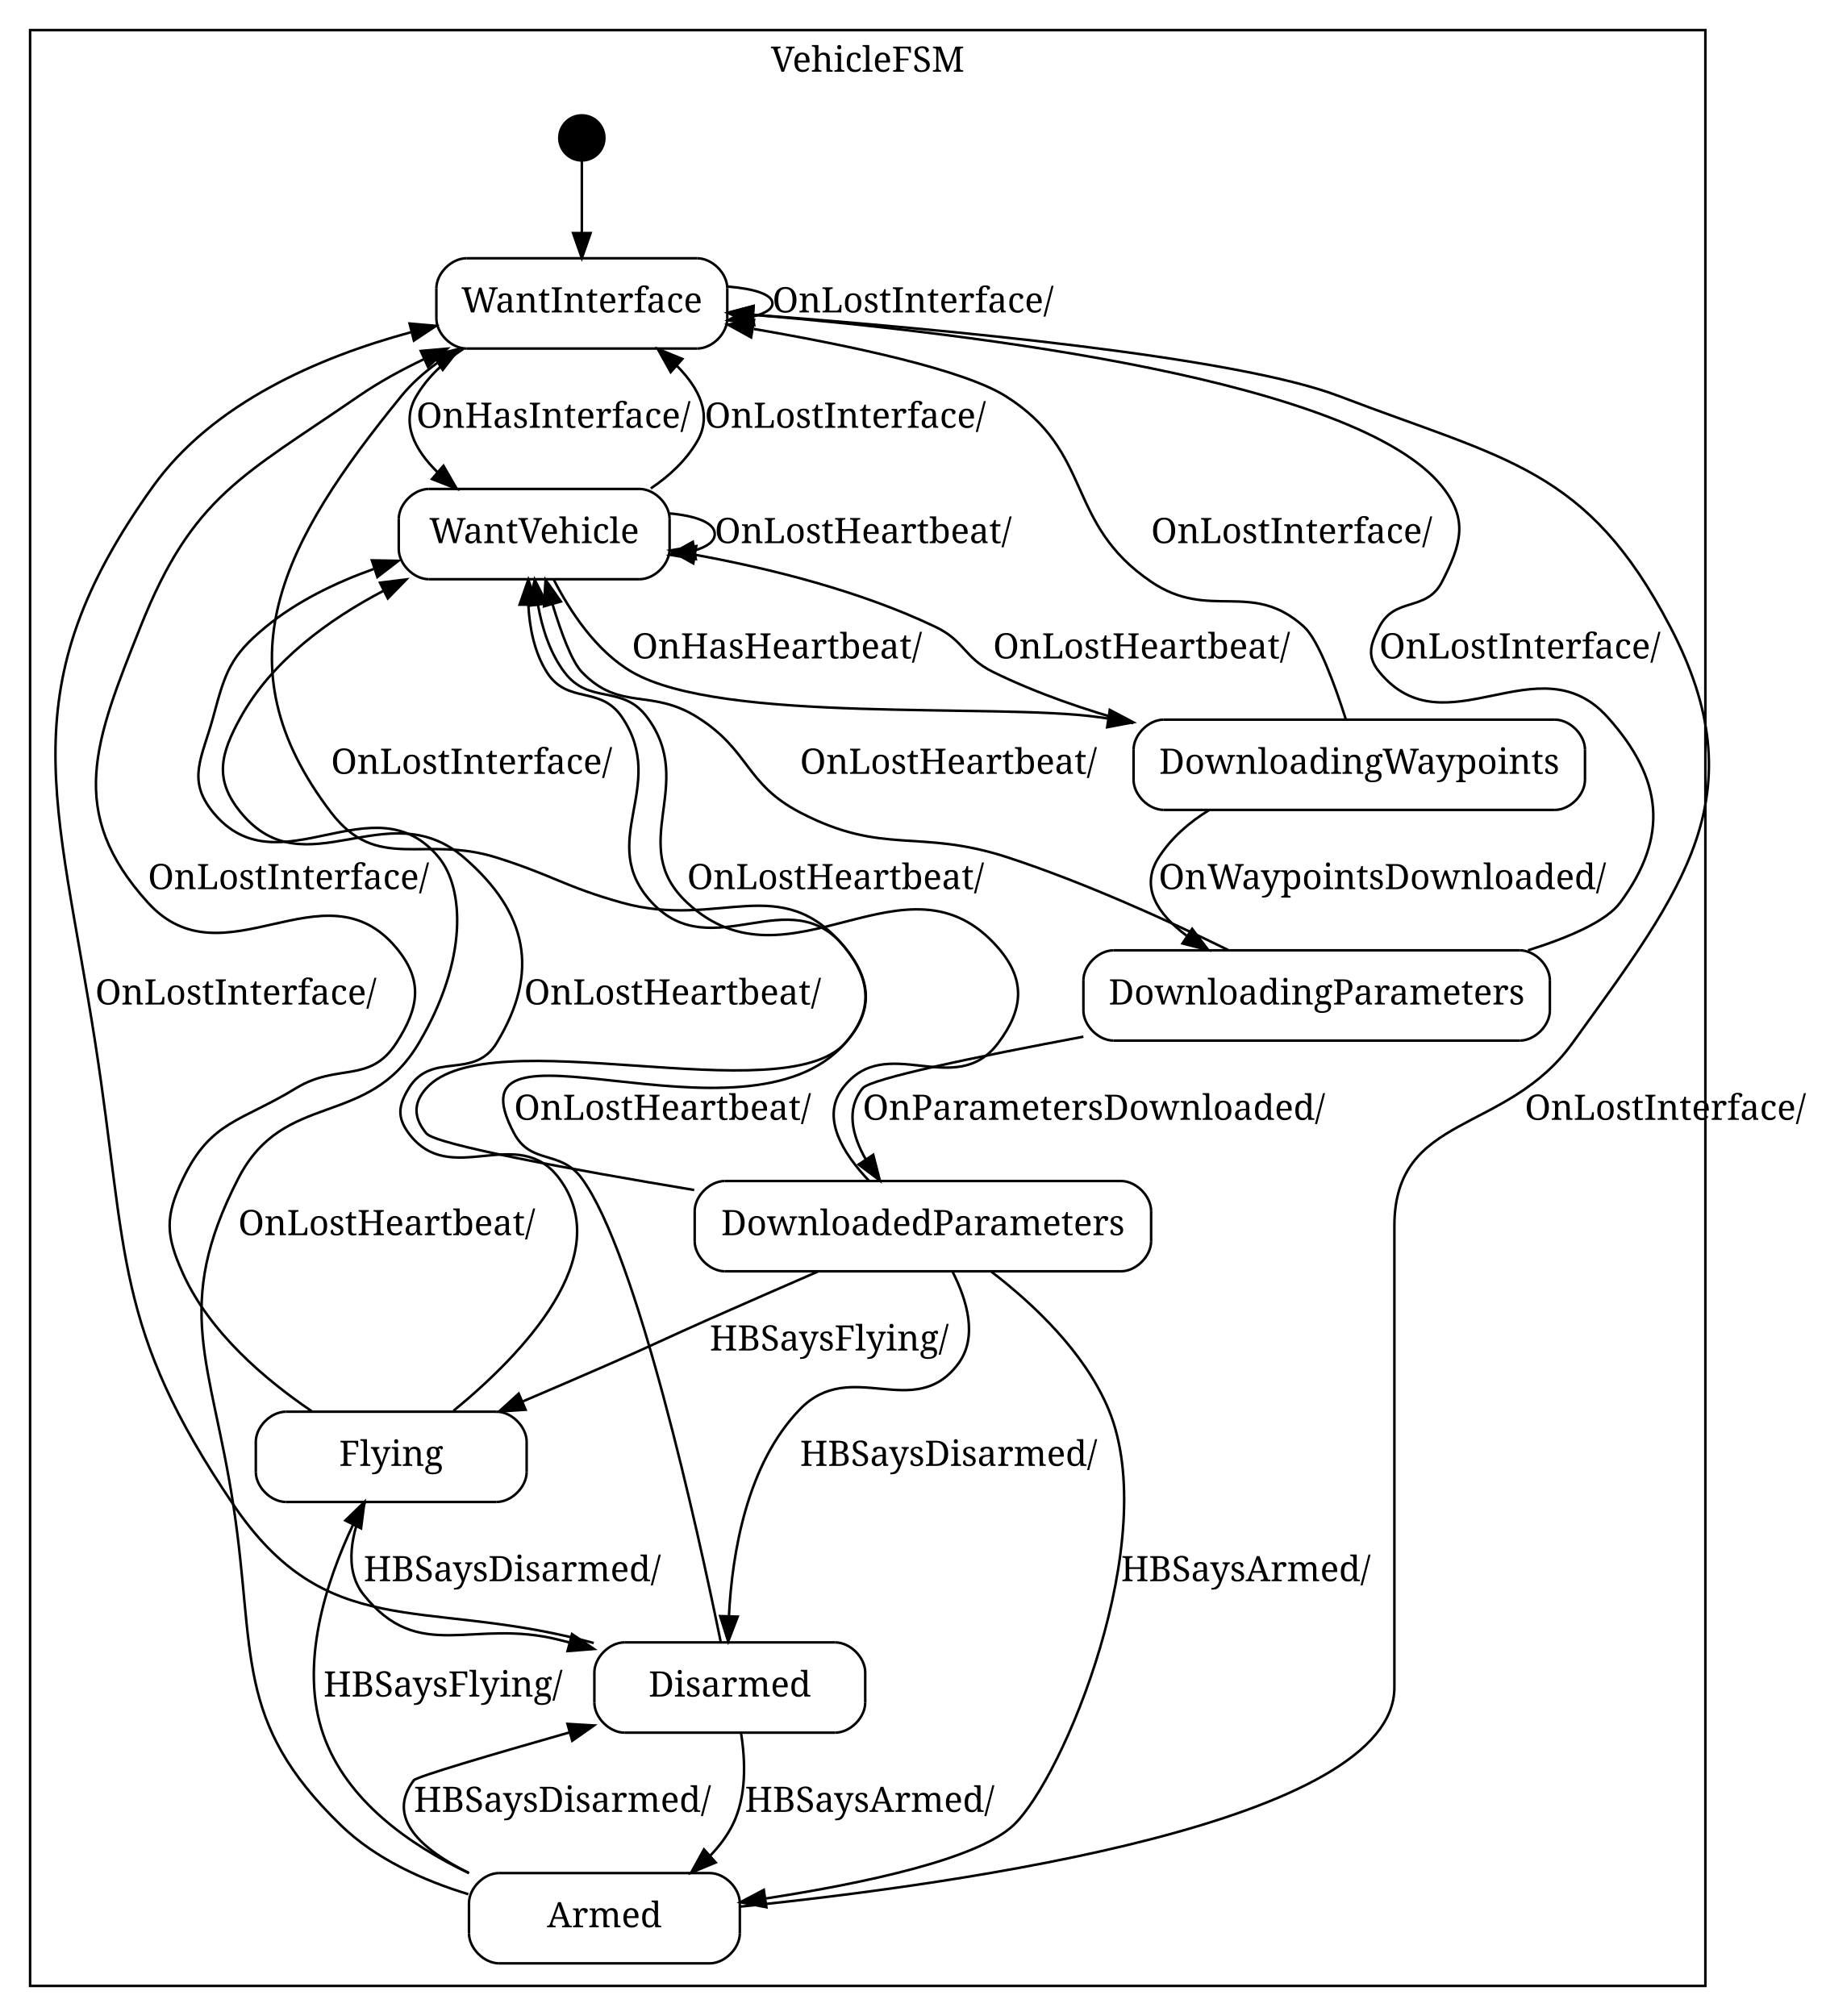
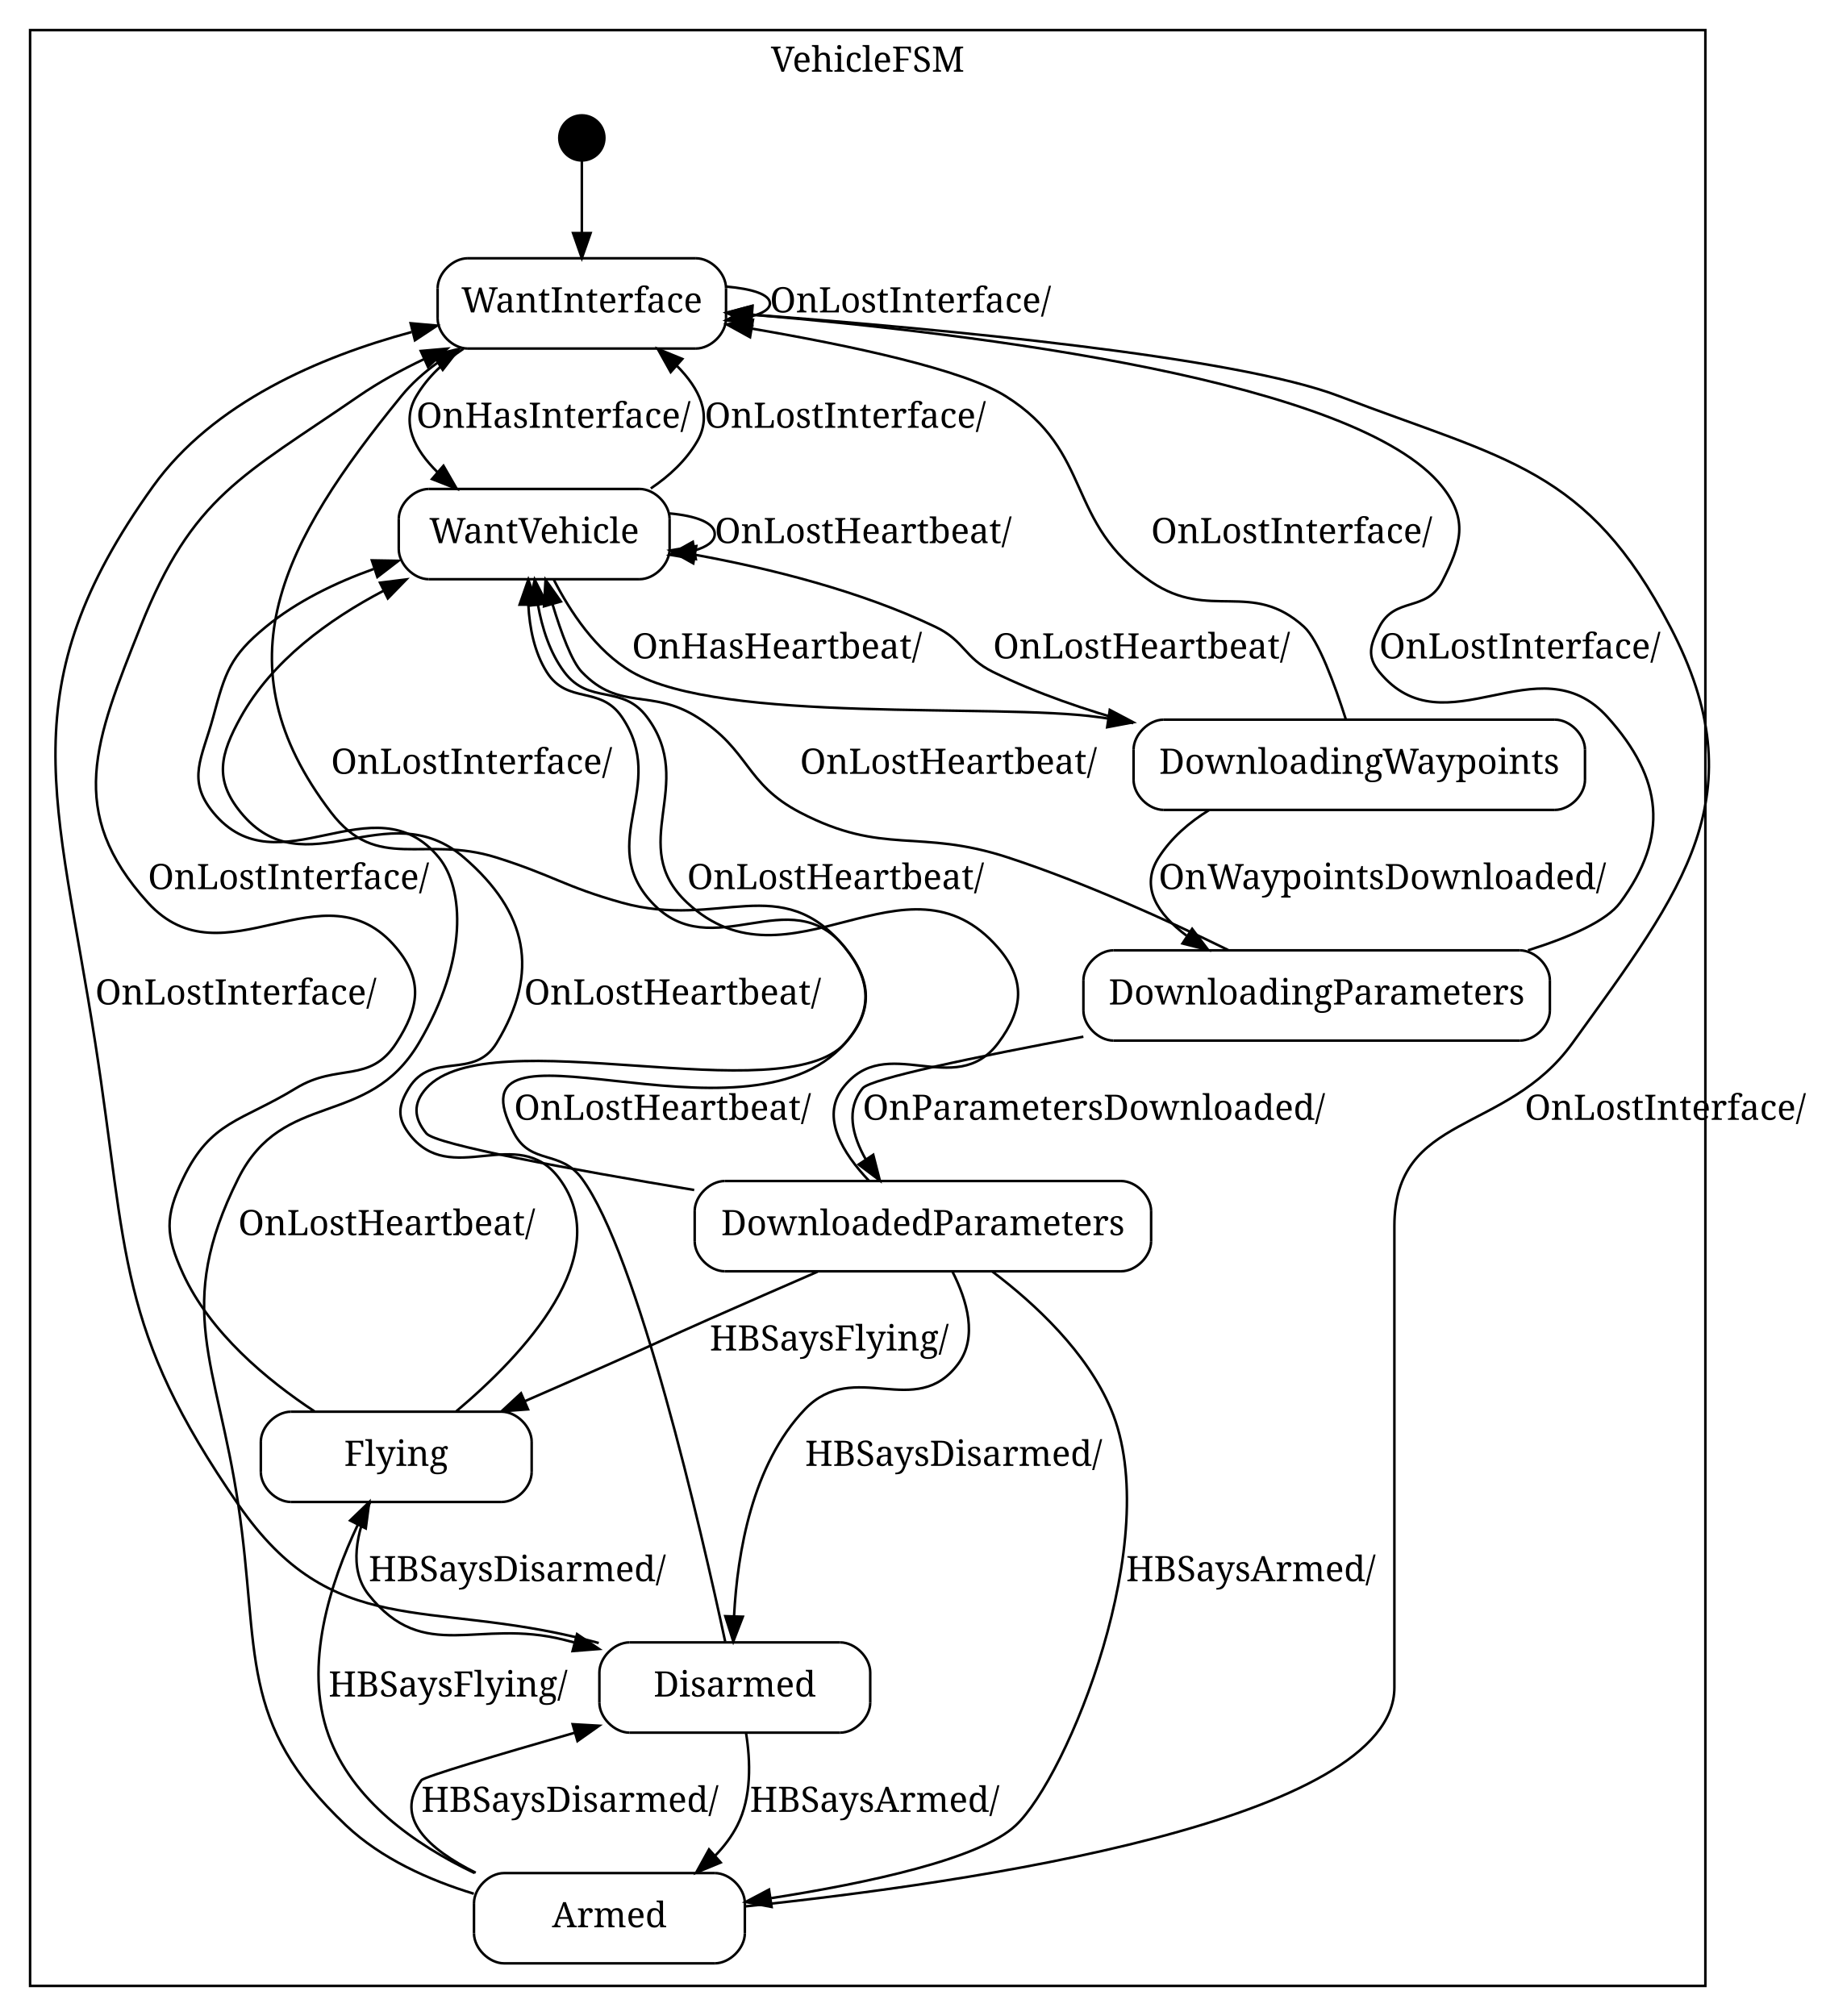
<svg xmlns="http://www.w3.org/2000/svg" width="728pt" height="804pt" viewBox="0.00 0.00 728.00 804.00">
  <g id="graph1" class="graph" transform="scale(1 1) rotate(0) translate(4 800)">
    <polygon fill="white" stroke="white" points="-4,5 -4,-800 725,-800 725,5 -4,5" />
    <g id="graph2" class="cluster">
      <polygon fill="none" stroke="black" points="8,-8 8,-788 676,-788 676,-8 8,-8" />
      <text text-anchor="middle" x="342" y="-771.4" font-family="Times Roman,serif" font-size="14.00">VehicleFSM</text>
    </g>
    <g id="node2" class="node">
-       <polyline fill="none" stroke="black" points="182,-661 274,-661 " />
-       <path fill="none" stroke="black" d="M274,-661C280,-661 286,-667 286,-673" />
-       <polyline fill="none" stroke="black" points="286,-673 286,-685 " />
-       <path fill="none" stroke="black" d="M286,-685C286,-691 280,-697 274,-697" />
-       <polyline fill="none" stroke="black" points="274,-697 182,-697 " />
-       <path fill="none" stroke="black" d="M182,-697C176,-697 170,-691 170,-685" />
-       <polyline fill="none" stroke="black" points="170,-685 170,-673 " />
-       <path fill="none" stroke="black" d="M170,-673C170,-667 176,-661 182,-661" />
+       <polyline fill="none" stroke="black" points="182.5,-661 273.5,-661 " />
+       <path fill="none" stroke="black" d="M273.5,-661C279.5,-661 285.5,-667 285.5,-673" />
+       <polyline fill="none" stroke="black" points="285.5,-673 285.5,-685 " />
+       <path fill="none" stroke="black" d="M285.5,-685C285.5,-691 279.5,-697 273.5,-697" />
+       <polyline fill="none" stroke="black" points="273.5,-697 182.5,-697 " />
+       <path fill="none" stroke="black" d="M182.5,-697C176.5,-697 170.5,-691 170.5,-685" />
+       <polyline fill="none" stroke="black" points="170.5,-685 170.5,-673 " />
+       <path fill="none" stroke="black" d="M170.5,-673C170.5,-667 176.5,-661 182.5,-661" />
      <text text-anchor="middle" x="228" y="-675.4" font-family="Times Roman,serif" font-size="14.00">WantInterface</text>
    </g>
    <g id="edge5" class="edge">
-       <path fill="none" stroke="black" d="M286.312,-685.707C296.726,-684.835 304,-682.6 304,-679 304,-676.75 301.159,-675.033 296.485,-673.849" />
-       <polygon fill="black" stroke="black" points="296.726,-670.345 286.312,-672.293 295.667,-677.265 296.726,-670.345" />
-       <text text-anchor="start" x="304" y="-675.4" font-family="Times Roman,serif" font-size="14.00">OnLostInterface/</text>
+       <path fill="none" stroke="black" d="M285.544,-685.707C295.822,-684.835 303,-682.6 303,-679 303,-676.75 300.196,-675.033 295.584,-673.849" />
+       <polygon fill="black" stroke="black" points="295.963,-670.366 285.544,-672.293 294.89,-677.283 295.963,-670.366" />
+       <text text-anchor="start" x="303" y="-675.4" font-family="Times Roman,serif" font-size="14.00">OnLostInterface/</text>
    </g>
    <g id="node3" class="node">
      <polyline fill="none" stroke="black" points="167,-569 251,-569 " />
      <path fill="none" stroke="black" d="M251,-569C257,-569 263,-575 263,-581" />
      <polyline fill="none" stroke="black" points="263,-581 263,-593 " />
      <path fill="none" stroke="black" d="M263,-593C263,-599 257,-605 251,-605" />
      <polyline fill="none" stroke="black" points="251,-605 167,-605 " />
      <path fill="none" stroke="black" d="M167,-605C161,-605 155,-599 155,-593" />
      <polyline fill="none" stroke="black" points="155,-593 155,-581 " />
      <path fill="none" stroke="black" d="M155,-581C155,-575 161,-569 167,-569" />
      <text text-anchor="middle" x="209" y="-583.4" font-family="Times Roman,serif" font-size="14.00">WantVehicle</text>
    </g>
    <g id="edge3" class="edge">
      <path fill="none" stroke="black" d="M180.801,-660.915C173.288,-655.931 166.515,-649.707 162,-642 155.727,-631.291 161.298,-620.655 170.506,-611.631" />
      <polygon fill="black" stroke="black" points="172.829,-614.249 178.12,-605.07 168.26,-608.947 172.829,-614.249" />
      <text text-anchor="start" x="162" y="-629.4" font-family="Times Roman,serif" font-size="14.00">OnHasInterface/</text>
    </g>
    <g id="edge11" class="edge">
      <path fill="none" stroke="black" d="M255.497,-605.205C262.895,-610.178 269.562,-616.367 274,-624 280.122,-634.529 274.845,-645.044 265.988,-654.018" />
      <polygon fill="black" stroke="black" points="263.433,-651.605 258.266,-660.855 268.073,-656.846 263.433,-651.605" />
      <text text-anchor="start" x="277" y="-629.4" font-family="Times Roman,serif" font-size="14.00">OnLostInterface/</text>
    </g>
    <g id="edge9" class="edge">
      <path fill="none" stroke="black" d="M263.007,-595.241C273.529,-594.284 281,-591.537 281,-587 281,-584.093 277.934,-581.921 272.964,-580.484" />
      <polygon fill="black" stroke="black" points="273.458,-577.018 263.007,-578.759 272.263,-583.915 273.458,-577.018" />
      <text text-anchor="start" x="281" y="-583.4" font-family="Times Roman,serif" font-size="14.00">OnLostHeartbeat/</text>
    </g>
    <g id="node4" class="node">
      <polyline fill="none" stroke="black" points="460,-477 616,-477 " />
      <path fill="none" stroke="black" d="M616,-477C622,-477 628,-483 628,-489" />
      <polyline fill="none" stroke="black" points="628,-489 628,-501 " />
      <path fill="none" stroke="black" d="M628,-501C628,-507 622,-513 616,-513" />
      <polyline fill="none" stroke="black" points="616,-513 460,-513 " />
      <path fill="none" stroke="black" d="M460,-513C454,-513 448,-507 448,-501" />
      <polyline fill="none" stroke="black" points="448,-501 448,-489 " />
      <path fill="none" stroke="black" d="M448,-489C448,-483 454,-477 460,-477" />
      <text text-anchor="middle" x="538" y="-491.4" font-family="Times Roman,serif" font-size="14.00">DownloadingWaypoints</text>
    </g>
    <g id="edge7" class="edge">
      <path fill="none" stroke="black" d="M216.758,-568.952C223.192,-556.345 233.619,-540.334 248,-532 283.929,-511.178 392.872,-519.737 434,-514 435.278,-513.822 436.565,-513.639 437.858,-513.452" />
      <polygon fill="black" stroke="black" points="438.515,-516.893 447.883,-511.943 437.473,-509.97 438.515,-516.893" />
      <text text-anchor="start" x="248" y="-537.4" font-family="Times Roman,serif" font-size="14.00">OnHasHeartbeat/</text>
    </g>
    <g id="edge17" class="edge">
-       <path fill="none" stroke="black" d="M532.652,-513.09C528.188,-527.056 521.665,-544.842 516,-550 495.099,-569.031 478.386,-552.122 455,-568 420.429,-591.473 432.387,-619.776 397,-642 380.189,-652.558 335.679,-662.078 296.558,-668.816" />
-       <polygon fill="black" stroke="black" points="295.504,-665.444 286.223,-670.555 296.665,-672.347 295.504,-665.444" />
+       <path fill="none" stroke="black" d="M532.652,-513.09C528.188,-527.056 521.665,-544.842 516,-550 495.099,-569.031 478.386,-552.122 455,-568 420.429,-591.473 432.387,-619.776 397,-642 380.095,-652.617 335.179,-662.184 295.901,-668.929" />
+       <polygon fill="black" stroke="black" points="295.076,-665.519 285.793,-670.626 296.235,-672.422 295.076,-665.519" />
      <text text-anchor="start" x="455" y="-583.4" font-family="Times Roman,serif" font-size="14.00">OnLostInterface/</text>
    </g>
    <g id="edge15" class="edge">
      <path fill="none" stroke="black" d="M447.886,-511.589C428.9,-516.79 409.372,-523.477 392,-532 380.347,-537.718 380.713,-544.405 369,-550 339.068,-564.298 303.295,-573.243 273.172,-578.746" />
      <polygon fill="black" stroke="black" points="272.441,-575.32 263.189,-580.483 273.641,-582.217 272.441,-575.32" />
      <text text-anchor="start" x="392" y="-537.4" font-family="Times Roman,serif" font-size="14.00">OnLostHeartbeat/</text>
    </g>
    <g id="node5" class="node">
      <polyline fill="none" stroke="black" points="440,-385 602,-385 " />
      <path fill="none" stroke="black" d="M602,-385C608,-385 614,-391 614,-397" />
      <polyline fill="none" stroke="black" points="614,-397 614,-409 " />
      <path fill="none" stroke="black" d="M614,-409C614,-415 608,-421 602,-421" />
      <polyline fill="none" stroke="black" points="602,-421 440,-421 " />
      <path fill="none" stroke="black" d="M440,-421C434,-421 428,-415 428,-409" />
      <polyline fill="none" stroke="black" points="428,-409 428,-397 " />
      <path fill="none" stroke="black" d="M428,-397C428,-391 434,-385 440,-385" />
      <text text-anchor="middle" x="521" y="-399.4" font-family="Times Roman,serif" font-size="14.00">DownloadingParameters</text>
    </g>
    <g id="edge13" class="edge">
      <path fill="none" stroke="black" d="M478.214,-476.991C470.202,-472.082 463.028,-465.865 458,-458 450.502,-446.272 457.457,-435.614 469.09,-426.87" />
      <polygon fill="black" stroke="black" points="471.359,-429.566 477.772,-421.132 467.499,-423.726 471.359,-429.566" />
      <text text-anchor="start" x="458" y="-445.4" font-family="Times Roman,serif" font-size="14.00">OnWaypointsDownloaded/</text>
    </g>
    <g id="edge23" class="edge">
-       <path fill="none" stroke="black" d="M605.285,-421.009C622.303,-426.362 636.643,-432.76 642,-440 661.607,-466.499 659.039,-489.486 637,-514 609.436,-544.659 572.172,-500.144 546,-532 540.922,-538.181 542.353,-542.88 546,-550 552.242,-562.186 564.758,-555.814 571,-568 578.7,-583.032 581.542,-592.805 571,-606 537.382,-648.08 386.392,-666.864 296.329,-674.453" />
-       <polygon fill="black" stroke="black" points="295.879,-670.978 286.198,-675.281 296.45,-677.955 295.879,-670.978" />
+       <path fill="none" stroke="black" d="M605.285,-421.009C622.303,-426.362 636.643,-432.76 642,-440 661.607,-466.499 659.039,-489.486 637,-514 609.436,-544.659 572.172,-500.144 546,-532 540.922,-538.181 542.353,-542.88 546,-550 552.242,-562.186 564.758,-555.814 571,-568 578.7,-583.032 581.542,-592.805 571,-606 537.337,-648.137 385.981,-666.915 295.962,-674.484" />
+       <polygon fill="black" stroke="black" points="295.52,-671.008 285.837,-675.31 296.089,-677.985 295.52,-671.008" />
      <text text-anchor="start" x="546" y="-537.4" font-family="Times Roman,serif" font-size="14.00">OnLostInterface/</text>
    </g>
    <g id="edge21" class="edge">
      <path fill="none" stroke="black" d="M485.714,-421.128C461.535,-432.961 428.45,-448.01 398,-458 362.135,-469.767 348.472,-458.553 315,-476 292.968,-487.484 295.047,-500.798 274,-514 255.402,-525.666 243.207,-516.166 228,-532 223.995,-536.17 219.773,-547.608 216.328,-558.979" />
      <polygon fill="black" stroke="black" points="212.912,-558.195 213.527,-568.772 219.642,-560.12 212.912,-558.195" />
      <text text-anchor="start" x="315" y="-491.4" font-family="Times Roman,serif" font-size="14.00">OnLostHeartbeat/</text>
    </g>
    <g id="node6" class="node">
      <polyline fill="none" stroke="black" points="285,-293 443,-293 " />
      <path fill="none" stroke="black" d="M443,-293C449,-293 455,-299 455,-305" />
      <polyline fill="none" stroke="black" points="455,-305 455,-317 " />
      <path fill="none" stroke="black" d="M455,-317C455,-323 449,-329 443,-329" />
      <polyline fill="none" stroke="black" points="443,-329 285,-329 " />
      <path fill="none" stroke="black" d="M285,-329C279,-329 273,-323 273,-317" />
      <polyline fill="none" stroke="black" points="273,-317 273,-305 " />
      <path fill="none" stroke="black" d="M273,-305C273,-299 279,-293 285,-293" />
      <text text-anchor="middle" x="364" y="-307.4" font-family="Times Roman,serif" font-size="14.00">DownloadedParameters</text>
    </g>
    <g id="edge19" class="edge">
      <path fill="none" stroke="black" d="M427.985,-386.559C385.194,-378.546 343.125,-369.828 340,-366 333.241,-357.72 335.754,-347.243 341.193,-337.66" />
      <polygon fill="black" stroke="black" points="344.198,-339.462 346.828,-329.199 338.372,-335.582 344.198,-339.462" />
      <text text-anchor="start" x="340" y="-353.4" font-family="Times Roman,serif" font-size="14.00">OnParametersDownloaded/</text>
    </g>
    <g id="edge33" class="edge">
      <path fill="none" stroke="black" d="M272.802,-325.414C222.612,-333.789 169.7,-343.544 166,-348 160.889,-354.155 160.655,-360.048 166,-366 190.939,-393.772 308.061,-356.228 333,-384 344.284,-396.566 343.693,-408.928 333,-422 307.448,-453.237 282.867,-429.136 244,-440 221.253,-446.358 216.522,-450.887 194,-458 165.007,-467.157 146.455,-451.837 128,-476 82.585,-535.46 108.749,-583.988 156,-642 160.077,-647.006 165.009,-651.406 170.359,-655.258" />
      <polygon fill="black" stroke="black" points="168.745,-658.382 179.045,-660.866 172.542,-652.502 168.745,-658.382" />
      <text text-anchor="start" x="128" y="-491.4" font-family="Times Roman,serif" font-size="14.00">OnLostInterface/</text>
    </g>
    <g id="edge31" class="edge">
      <path fill="none" stroke="black" d="M342.586,-329.004C332.025,-340.081 323.243,-354.34 332,-366 349.23,-388.944 376.77,-361.056 394,-384 404.142,-397.505 405.051,-409.229 394,-422 357.56,-464.111 310.709,-401.999 270,-440 245.403,-462.961 274.154,-487.055 254,-514 243.994,-527.378 231.019,-518.631 221,-532 215.251,-539.671 212.146,-549.538 210.503,-558.792" />
      <polygon fill="black" stroke="black" points="207.016,-558.464 209.205,-568.83 213.958,-559.361 207.016,-558.464" />
      <text text-anchor="start" x="270" y="-445.4" font-family="Times Roman,serif" font-size="14.00">OnLostHeartbeat/</text>
    </g>
    <g id="node7" class="node">
-       <polyline fill="none" stroke="black" points="245,-109 329,-109 " />
-       <path fill="none" stroke="black" d="M329,-109C335,-109 341,-115 341,-121" />
-       <polyline fill="none" stroke="black" points="341,-121 341,-133 " />
-       <path fill="none" stroke="black" d="M341,-133C341,-139 335,-145 329,-145" />
-       <polyline fill="none" stroke="black" points="329,-145 245,-145 " />
-       <path fill="none" stroke="black" d="M245,-145C239,-145 233,-139 233,-133" />
-       <polyline fill="none" stroke="black" points="233,-133 233,-121 " />
-       <path fill="none" stroke="black" d="M233,-121C233,-115 239,-109 245,-109" />
-       <text text-anchor="middle" x="287" y="-123.4" font-family="Times Roman,serif" font-size="14.00">Disarmed</text>
+       <polyline fill="none" stroke="black" points="247,-109 331,-109 " />
+       <path fill="none" stroke="black" d="M331,-109C337,-109 343,-115 343,-121" />
+       <polyline fill="none" stroke="black" points="343,-121 343,-133 " />
+       <path fill="none" stroke="black" d="M343,-133C343,-139 337,-145 331,-145" />
+       <polyline fill="none" stroke="black" points="331,-145 247,-145 " />
+       <path fill="none" stroke="black" d="M247,-145C241,-145 235,-139 235,-133" />
+       <polyline fill="none" stroke="black" points="235,-133 235,-121 " />
+       <path fill="none" stroke="black" d="M235,-121C235,-115 241,-109 247,-109" />
+       <text text-anchor="middle" x="289" y="-123.4" font-family="Times Roman,serif" font-size="14.00">Disarmed</text>
    </g>
    <g id="edge27" class="edge">
-       <path fill="none" stroke="black" d="M375.795,-292.871C381.679,-281.334 386.01,-266.619 378,-256 360.464,-232.752 335.268,-258.91 315,-238 293.793,-216.121 287.945,-180.637 286.665,-155.691" />
-       <polygon fill="black" stroke="black" points="290.154,-155.279 286.362,-145.386 283.157,-155.485 290.154,-155.279" />
-       <text text-anchor="start" x="315" y="-215.4" font-family="Times Roman,serif" font-size="14.00">HBSaysDisarmed/</text>
+       <path fill="none" stroke="black" d="M375.764,-292.894C381.635,-281.366 385.964,-266.654 378,-256 361.075,-233.36 336.586,-258.382 317,-238 295.888,-216.029 290.021,-180.564 288.71,-155.646" />
+       <polygon fill="black" stroke="black" points="292.2,-155.243 288.394,-145.355 285.203,-155.458 292.2,-155.243" />
+       <text text-anchor="start" x="317" y="-215.4" font-family="Times Roman,serif" font-size="14.00">HBSaysDisarmed/</text>
    </g>
    <g id="node8" class="node">
-       <polyline fill="none" stroke="black" points="195,-17 279,-17 " />
-       <path fill="none" stroke="black" d="M279,-17C285,-17 291,-23 291,-29" />
-       <polyline fill="none" stroke="black" points="291,-29 291,-41 " />
-       <path fill="none" stroke="black" d="M291,-41C291,-47 285,-53 279,-53" />
-       <polyline fill="none" stroke="black" points="279,-53 195,-53 " />
-       <path fill="none" stroke="black" d="M195,-53C189,-53 183,-47 183,-41" />
-       <polyline fill="none" stroke="black" points="183,-41 183,-29 " />
-       <path fill="none" stroke="black" d="M183,-29C183,-23 189,-17 195,-17" />
-       <text text-anchor="middle" x="237" y="-31.4" font-family="Times Roman,serif" font-size="14.00">Armed</text>
+       <polyline fill="none" stroke="black" points="197,-17 281,-17 " />
+       <path fill="none" stroke="black" d="M281,-17C287,-17 293,-23 293,-29" />
+       <polyline fill="none" stroke="black" points="293,-29 293,-41 " />
+       <path fill="none" stroke="black" d="M293,-41C293,-47 287,-53 281,-53" />
+       <polyline fill="none" stroke="black" points="281,-53 197,-53 " />
+       <path fill="none" stroke="black" d="M197,-53C191,-53 185,-47 185,-41" />
+       <polyline fill="none" stroke="black" points="185,-41 185,-29 " />
+       <path fill="none" stroke="black" d="M185,-29C185,-23 191,-17 197,-17" />
+       <text text-anchor="middle" x="239" y="-31.4" font-family="Times Roman,serif" font-size="14.00">Armed</text>
    </g>
    <g id="edge25" class="edge">
-       <path fill="none" stroke="black" d="M391.294,-292.843C408.238,-279.83 428.531,-260.643 438,-238 459.521,-186.54 420.145,-90.869 400,-72 385.613,-58.524 340.589,-48.931 301.497,-42.895" />
-       <polygon fill="black" stroke="black" points="301.592,-39.37 291.186,-41.361 300.562,-46.294 301.592,-39.37" />
-       <text text-anchor="start" x="443" y="-169.4" font-family="Times Roman,serif" font-size="14.00">HBSaysArmed/</text>
+       <path fill="none" stroke="black" d="M391.654,-292.924C408.823,-279.946 429.389,-260.766 439,-238 460.664,-186.681 421.649,-91.367 401,-72 386.754,-58.639 342.26,-49.061 303.499,-43.002" />
+       <polygon fill="black" stroke="black" points="303.68,-39.49 293.271,-41.462 302.638,-46.412 303.68,-39.49" />
+       <text text-anchor="start" x="445" y="-169.4" font-family="Times Roman,serif" font-size="14.00">HBSaysArmed/</text>
    </g>
    <g id="node9" class="node">
-       <polyline fill="none" stroke="black" points="110,-201 194,-201 " />
-       <path fill="none" stroke="black" d="M194,-201C200,-201 206,-207 206,-213" />
-       <polyline fill="none" stroke="black" points="206,-213 206,-225 " />
-       <path fill="none" stroke="black" d="M206,-225C206,-231 200,-237 194,-237" />
-       <polyline fill="none" stroke="black" points="194,-237 110,-237 " />
-       <path fill="none" stroke="black" d="M110,-237C104,-237 98,-231 98,-225" />
-       <polyline fill="none" stroke="black" points="98,-225 98,-213 " />
-       <path fill="none" stroke="black" d="M98,-213C98,-207 104,-201 110,-201" />
-       <text text-anchor="middle" x="152" y="-215.4" font-family="Times Roman,serif" font-size="14.00">Flying</text>
+       <polyline fill="none" stroke="black" points="112,-201 196,-201 " />
+       <path fill="none" stroke="black" d="M196,-201C202,-201 208,-207 208,-213" />
+       <polyline fill="none" stroke="black" points="208,-213 208,-225 " />
+       <path fill="none" stroke="black" d="M208,-225C208,-231 202,-237 196,-237" />
+       <polyline fill="none" stroke="black" points="196,-237 112,-237 " />
+       <path fill="none" stroke="black" d="M112,-237C106,-237 100,-231 100,-225" />
+       <polyline fill="none" stroke="black" points="100,-225 100,-213 " />
+       <path fill="none" stroke="black" d="M100,-213C100,-207 106,-201 112,-201" />
+       <text text-anchor="middle" x="154" y="-215.4" font-family="Times Roman,serif" font-size="14.00">Flying</text>
    </g>
    <g id="edge29" class="edge">
-       <path fill="none" stroke="black" d="M322.018,-292.847C308.291,-286.879 292.981,-280.189 279,-274 261.173,-266.109 256.86,-263.815 239,-256 227.84,-251.116 215.838,-245.955 204.421,-241.086" />
-       <polygon fill="black" stroke="black" points="205.572,-237.772 195,-237.079 202.832,-244.214 205.572,-237.772" />
+       <path fill="none" stroke="black" d="M322.018,-292.847C308.291,-286.879 292.981,-280.189 279,-274 261.173,-266.109 256.827,-263.891 239,-256 228.077,-251.165 216.343,-246.024 205.187,-241.16" />
+       <polygon fill="black" stroke="black" points="206.548,-237.935 195.982,-237.153 203.753,-244.353 206.548,-237.935" />
      <text text-anchor="start" x="279" y="-261.4" font-family="Times Roman,serif" font-size="14.00">HBSaysFlying/</text>
    </g>
    <g id="edge39" class="edge">
-       <path fill="none" stroke="black" d="M232.743,-144.753C231.148,-145.185 229.564,-145.602 228,-146 163.775,-162.358 126.16,-145.122 89,-200 41.144,-270.675 47.093,-299.657 34,-384 18.783,-482.021 -0.779,-525.37 57,-606 80.889,-639.337 123.186,-657.565 159.735,-667.469" />
-       <polygon fill="black" stroke="black" points="159.317,-670.974 169.871,-670.048 161.043,-664.19 159.317,-670.974" />
+       <path fill="none" stroke="black" d="M234.743,-144.753C233.148,-145.185 231.564,-145.602 230,-146 165.775,-162.358 128.697,-145.489 91,-200 42.305,-270.414 47.133,-299.402 34,-384 18.783,-482.021 -0.779,-525.37 57,-606 80.975,-639.457 123.491,-657.696 160.129,-667.576" />
+       <polygon fill="black" stroke="black" points="159.734,-671.086 170.287,-670.146 161.452,-664.3 159.734,-671.086" />
      <text text-anchor="start" x="34" y="-399.4" font-family="Times Roman,serif" font-size="14.00">OnLostInterface/</text>
    </g>
    <g id="edge37" class="edge">
-       <path fill="none" stroke="black" d="M283.36,-145.312C274.341,-189.373 250.086,-299.887 228,-330 219.47,-341.63 207.805,-335.284 201,-348 172.307,-401.614 293.012,-338.188 333,-384 344.106,-396.723 343.495,-408.768 333,-422 311.16,-449.535 279.981,-414.308 256,-440 233.265,-464.357 262.691,-486.418 244,-514 235.277,-526.872 222.266,-518.83 214,-532 209.091,-539.821 207.168,-549.542 206.679,-558.627" />
+       <path fill="none" stroke="black" d="M285.167,-145.314C275.685,-189.381 250.282,-299.907 228,-330 219.418,-341.591 207.805,-335.284 201,-348 172.307,-401.614 293.012,-338.188 333,-384 344.106,-396.723 343.495,-408.768 333,-422 311.16,-449.535 279.981,-414.308 256,-440 233.265,-464.357 262.691,-486.418 244,-514 235.277,-526.872 222.266,-518.83 214,-532 209.091,-539.821 207.168,-549.542 206.679,-558.627" />
      <polygon fill="black" stroke="black" points="203.179,-558.844 206.671,-568.846 210.179,-558.849 203.179,-558.844" />
      <text text-anchor="start" x="201" y="-353.4" font-family="Times Roman,serif" font-size="14.00">OnLostHeartbeat/</text>
    </g>
    <g id="edge35" class="edge">
-       <path fill="none" stroke="black" d="M291.467,-108.947C293.275,-97.719 293.77,-83.315 288,-72 285.758,-67.603 282.721,-63.606 279.24,-60.005" />
-       <polygon fill="black" stroke="black" points="281.373,-57.218 271.583,-53.169 276.711,-62.44 281.373,-57.218" />
-       <text text-anchor="start" x="293" y="-77.4" font-family="Times Roman,serif" font-size="14.00">HBSaysArmed/</text>
+       <path fill="none" stroke="black" d="M293.467,-108.947C295.275,-97.719 295.77,-83.315 290,-72 287.758,-67.603 284.721,-63.606 281.24,-60.005" />
+       <polygon fill="black" stroke="black" points="283.373,-57.218 273.583,-53.169 278.711,-62.44 283.373,-57.218" />
+       <text text-anchor="start" x="295" y="-77.4" font-family="Times Roman,serif" font-size="14.00">HBSaysArmed/</text>
    </g>
    <g id="edge47" class="edge">
-       <path fill="none" stroke="black" d="M291.15,-39.616C381.214,-48.803 552,-73.304 552,-127 552,-311 552,-311 552,-311 552,-356.259 596.531,-347.288 623,-384 667.322,-445.475 697.067,-482.815 662,-550 628.911,-613.394 596.792,-616.455 530,-642 488.71,-657.792 372.314,-668.75 296.674,-674.445" />
-       <polygon fill="black" stroke="black" points="295.998,-670.986 286.283,-675.214 296.514,-677.966 295.998,-670.986" />
+       <path fill="none" stroke="black" d="M293.163,-39.718C382.748,-49.034 552,-73.689 552,-127 552,-311 552,-311 552,-311 552,-356.259 596.531,-347.288 623,-384 667.322,-445.475 697.067,-482.815 662,-550 628.911,-613.394 596.792,-616.455 530,-642 488.593,-657.837 371.649,-668.813 296.027,-674.494" />
+       <polygon fill="black" stroke="black" points="295.358,-671.034 285.643,-675.26 295.874,-678.015 295.358,-671.034" />
      <text text-anchor="start" x="604" y="-353.4" font-family="Times Roman,serif" font-size="14.00">OnLostInterface/</text>
    </g>
    <g id="edge45" class="edge">
-       <path fill="none" stroke="black" d="M182.744,-44.577C164.753,-50.053 145.815,-58.621 132,-72 88.889,-113.749 98.127,-140.685 89,-200 80.212,-257.112 64.598,-278.6 91,-330 109.276,-365.581 142.62,-349.581 163,-384 182.754,-417.363 181.04,-445.753 171,-458 145.138,-489.546 106.862,-444.454 81,-476 70.293,-489.061 76.592,-497.696 81,-514 85.834,-531.881 87.688,-538.24 102,-550 114.395,-560.185 129.764,-567.637 144.949,-573.063" />
+       <path fill="none" stroke="black" d="M184.923,-44.763C166.947,-50.256 147.974,-58.788 134,-72 90.393,-113.231 99.833,-140.64 91,-200 82.496,-257.149 65.161,-278.322 91,-330 108.889,-365.777 142.62,-349.581 163,-384 182.754,-417.363 181.04,-445.753 171,-458 145.138,-489.546 106.862,-444.454 81,-476 70.293,-489.061 76.592,-497.696 81,-514 85.834,-531.881 87.688,-538.24 102,-550 114.395,-560.185 129.764,-567.637 144.949,-573.063" />
      <polygon fill="black" stroke="black" points="144.275,-576.526 154.869,-576.344 146.474,-569.88 144.275,-576.526" />
      <text text-anchor="start" x="91" y="-307.4" font-family="Times Roman,serif" font-size="14.00">OnLostHeartbeat/</text>
    </g>
    <g id="edge41" class="edge">
-       <path fill="none" stroke="black" d="M183.016,-53.029C163.972,-62.384 149.776,-75.006 161,-90 162.071,-91.431 192.338,-100.341 222.936,-109.059" />
-       <polygon fill="black" stroke="black" points="222.269,-112.508 232.845,-111.872 224.181,-105.774 222.269,-112.508" />
-       <text text-anchor="start" x="161" y="-77.4" font-family="Times Roman,serif" font-size="14.00">HBSaysDisarmed/</text>
+       <path fill="none" stroke="black" d="M185.694,-53.136C166.895,-62.513 152.888,-75.123 164,-90 165.058,-91.416 194.873,-100.268 225.116,-108.957" />
+       <polygon fill="black" stroke="black" points="224.337,-112.375 234.914,-111.763 226.264,-105.645 224.337,-112.375" />
+       <text text-anchor="start" x="164" y="-77.4" font-family="Times Roman,serif" font-size="14.00">HBSaysDisarmed/</text>
    </g>
    <g id="edge43" class="edge">
-       <path fill="none" stroke="black" d="M182.996,-52.964C159.033,-64.347 134.186,-81.953 125,-108 115.13,-135.985 126.021,-169.176 136.776,-191.927" />
-       <polygon fill="black" stroke="black" points="133.709,-193.619 141.316,-200.993 139.968,-190.484 133.709,-193.619" />
-       <text text-anchor="start" x="125" y="-123.4" font-family="Times Roman,serif" font-size="14.00">HBSaysFlying/</text>
+       <path fill="none" stroke="black" d="M185.182,-53.03C161.265,-64.43 136.403,-82.03 127,-108 116.898,-135.902 127.828,-169.107 138.656,-191.884" />
+       <polygon fill="black" stroke="black" points="135.604,-193.605 143.228,-200.961 141.855,-190.456 135.604,-193.605" />
+       <text text-anchor="start" x="127" y="-123.4" font-family="Times Roman,serif" font-size="14.00">HBSaysFlying/</text>
    </g>
    <g id="edge53" class="edge">
-       <path fill="none" stroke="black" d="M120.214,-237.257C101.509,-249.949 79.517,-268.745 69,-292 62.041,-307.388 61.684,-314.778 69,-330 80.095,-353.085 92.149,-352.639 114,-366 130.632,-376.17 143.415,-367.629 154,-384 163.17,-398.182 164.822,-409.034 154,-422 125.345,-456.335 85.057,-406.886 55,-440 22.13,-476.214 33.917,-504.559 52,-550 72.808,-602.288 92.67,-610.054 139,-642 147.059,-647.557 156.082,-652.506 165.208,-656.835" />
+       <path fill="none" stroke="black" d="M121.468,-237.081C102.32,-249.705 79.799,-268.49 69,-292 61.95,-307.347 61.684,-314.778 69,-330 80.095,-353.085 92.149,-352.639 114,-366 130.632,-376.17 143.415,-367.629 154,-384 163.17,-398.182 164.822,-409.034 154,-422 125.345,-456.335 85.057,-406.886 55,-440 22.13,-476.214 33.917,-504.559 52,-550 72.808,-602.288 92.67,-610.054 139,-642 147.059,-647.557 156.082,-652.506 165.208,-656.835" />
      <polygon fill="black" stroke="black" points="163.782,-660.032 174.337,-660.958 166.663,-653.652 163.782,-660.032" />
      <text text-anchor="start" x="55" y="-445.4" font-family="Times Roman,serif" font-size="14.00">OnLostInterface/</text>
    </g>
    <g id="edge51" class="edge">
-       <path fill="none" stroke="black" d="M176.853,-237.372C204.364,-259.967 241.976,-299.119 219,-330 202.381,-352.336 175.619,-325.664 159,-348 154.225,-354.418 154.833,-359.171 159,-366 168.111,-380.932 184.889,-369.068 194,-384 211.394,-412.505 206.282,-436.185 181,-458 150.445,-484.364 117.552,-444.763 92,-476 81.307,-489.072 83.807,-499.231 92,-514 104.454,-536.449 127.001,-552.9 149.002,-564.438" />
+       <path fill="none" stroke="black" d="M177.808,-237.056C204.705,-259.669 241.929,-299.183 219,-330 202.381,-352.336 175.619,-325.664 159,-348 154.225,-354.418 154.833,-359.171 159,-366 168.111,-380.932 184.889,-369.068 194,-384 211.394,-412.505 206.282,-436.185 181,-458 150.445,-484.364 117.552,-444.763 92,-476 81.307,-489.072 83.807,-499.231 92,-514 104.454,-536.449 127.001,-552.9 149.002,-564.438" />
      <polygon fill="black" stroke="black" points="147.524,-567.612 158.037,-568.93 150.641,-561.344 147.524,-567.612" />
      <text text-anchor="start" x="205" y="-399.4" font-family="Times Roman,serif" font-size="14.00">OnLostHeartbeat/</text>
    </g>
    <g id="edge49" class="edge">
-       <path fill="none" stroke="black" d="M141.58,-200.906C136.375,-189.239 132.755,-174.364 141,-164 163.149,-136.158 184.525,-154.789 219,-146 220.269,-145.676 221.551,-145.347 222.843,-145.012" />
-       <polygon fill="black" stroke="black" points="224.094,-148.302 232.869,-142.365 222.307,-141.533 224.094,-148.302" />
-       <text text-anchor="start" x="141" y="-169.4" font-family="Times Roman,serif" font-size="14.00">HBSaysDisarmed/</text>
+       <path fill="none" stroke="black" d="M143.58,-200.906C138.375,-189.239 134.755,-174.364 143,-164 165.149,-136.158 186.525,-154.789 221,-146 222.269,-145.676 223.551,-145.347 224.843,-145.012" />
+       <polygon fill="black" stroke="black" points="226.094,-148.302 234.869,-142.365 224.307,-141.533 226.094,-148.302" />
+       <text text-anchor="start" x="143" y="-169.4" font-family="Times Roman,serif" font-size="14.00">HBSaysDisarmed/</text>
    </g>
    <g id="node10" class="node">
      <ellipse fill="black" stroke="black" cx="228" cy="-745" rx="9" ry="9" />
    </g>
    <g id="edge55" class="edge">
      <path fill="none" stroke="black" d="M228,-735.823C228,-728.41 228,-717.562 228,-707.326" />
      <polygon fill="black" stroke="black" points="231.5,-707.051 228,-697.051 224.5,-707.051 231.5,-707.051" />
    </g>
  </g>
</svg>
